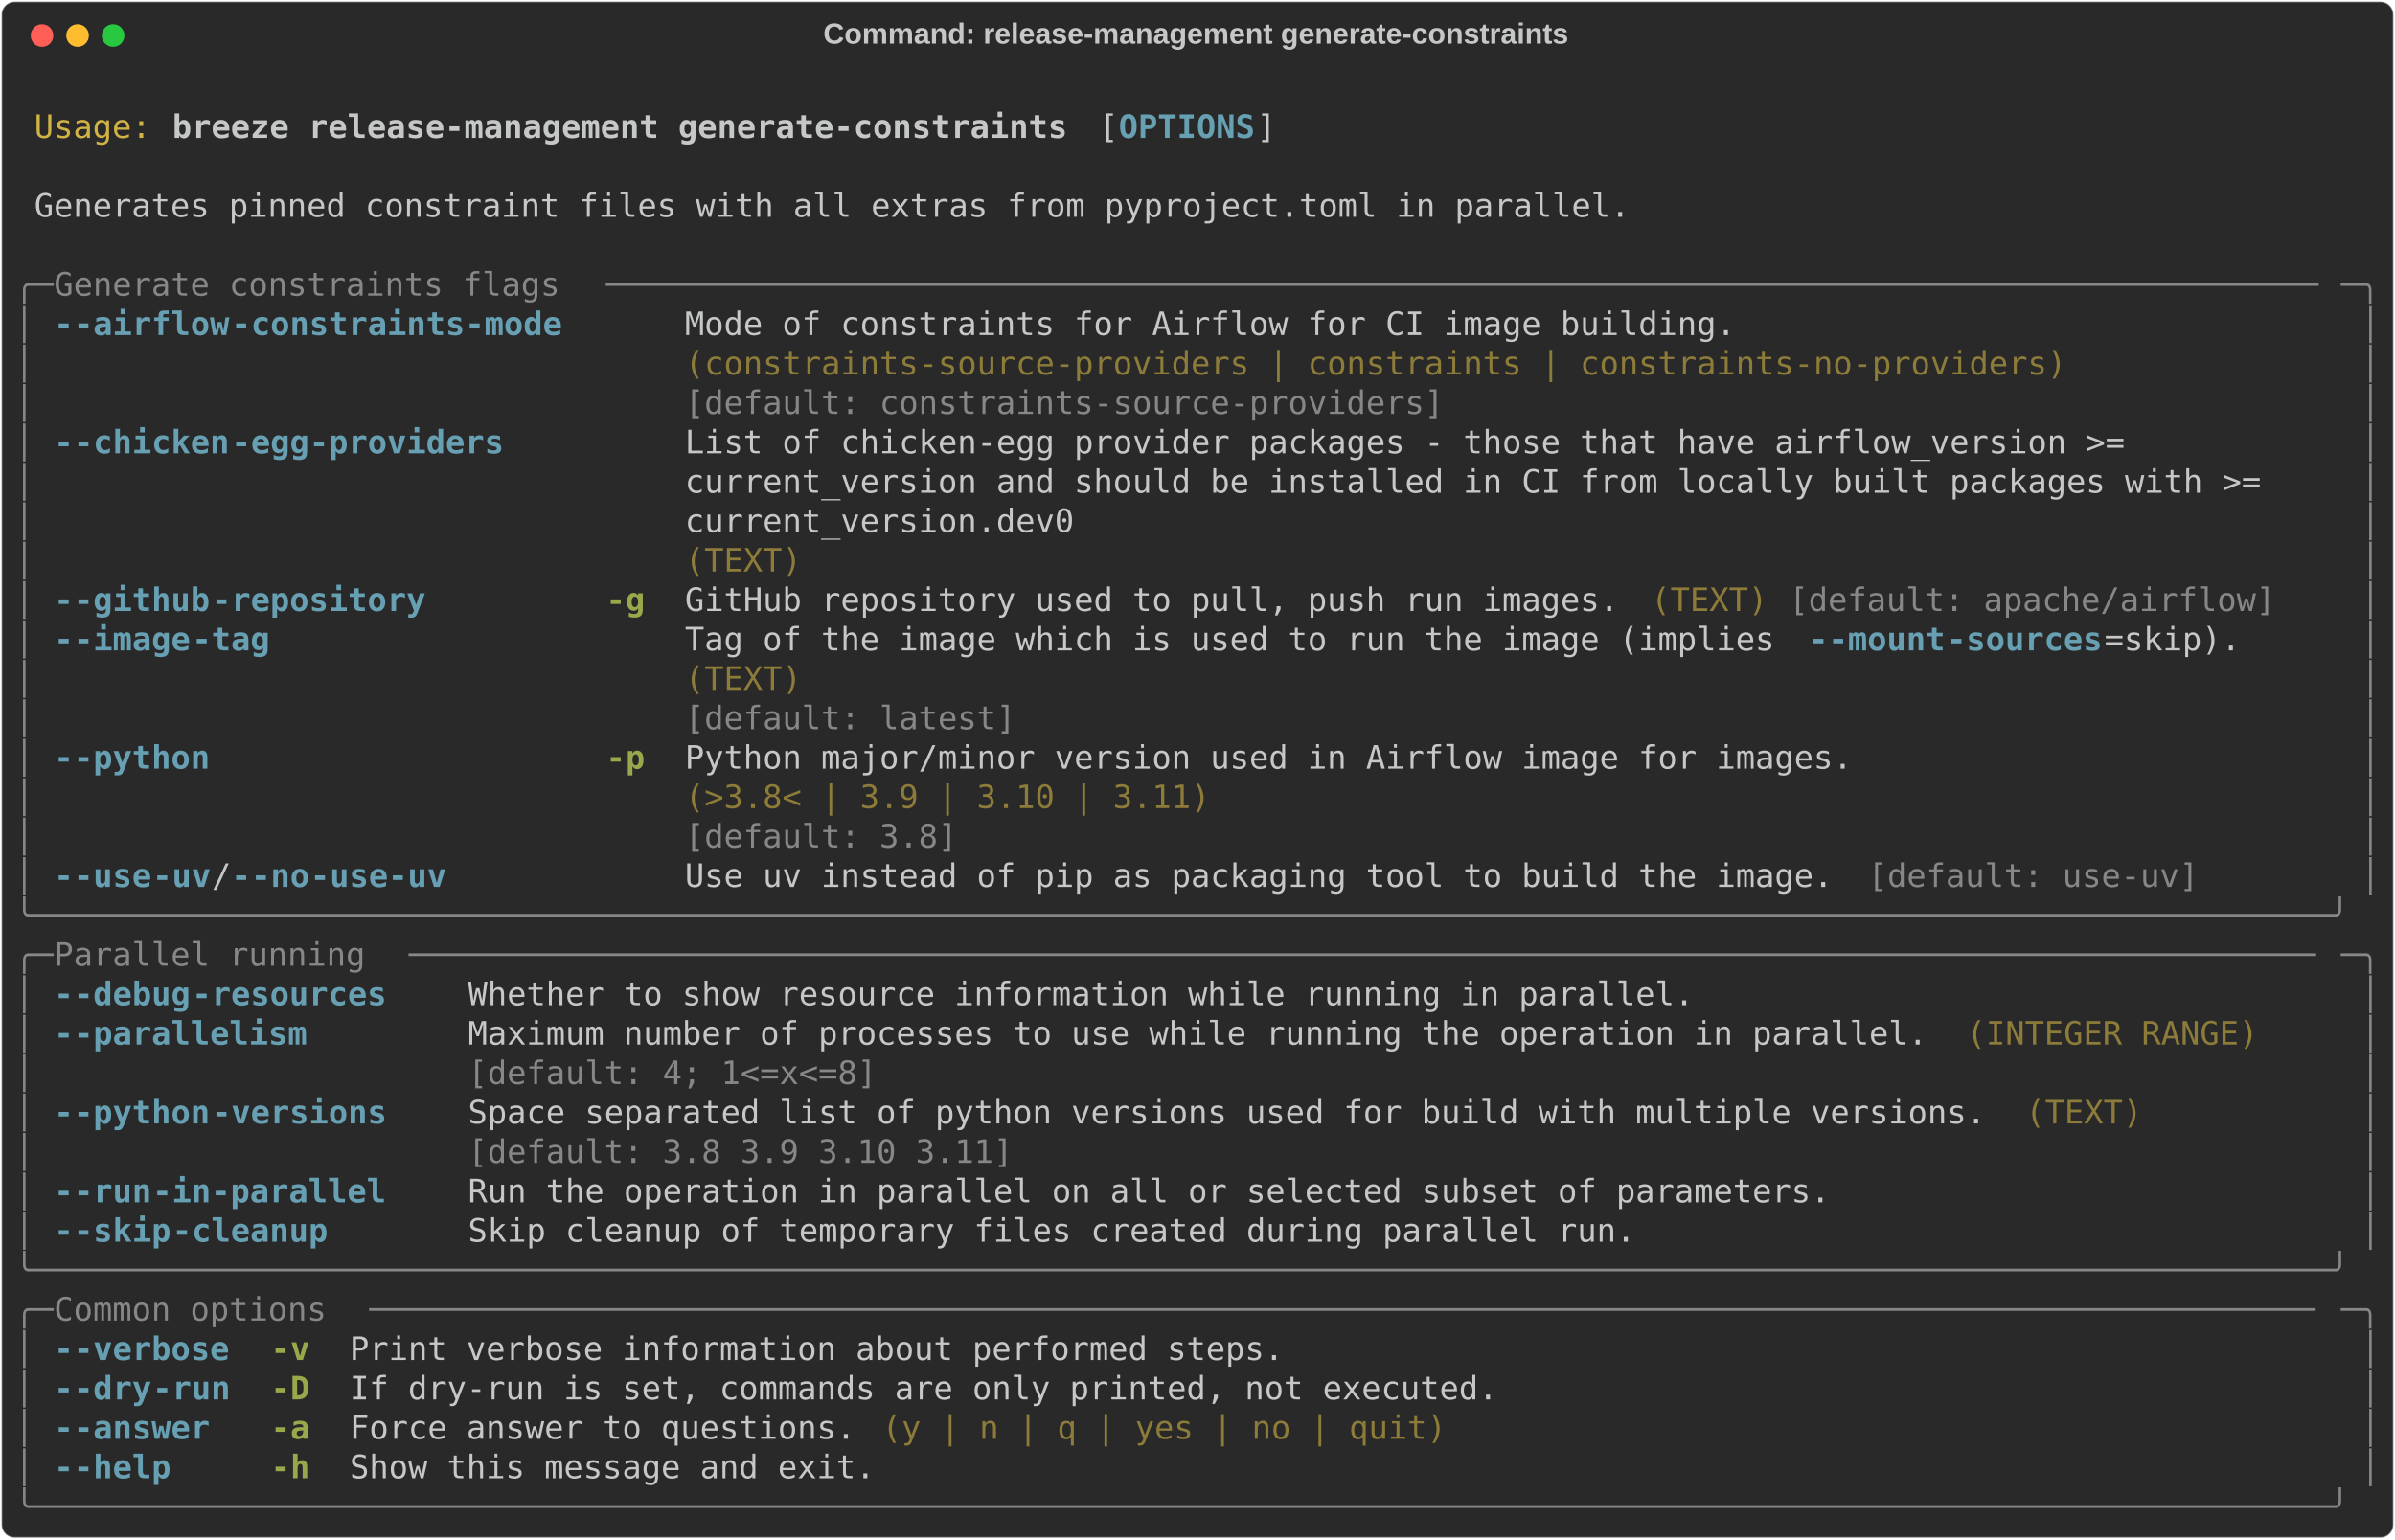
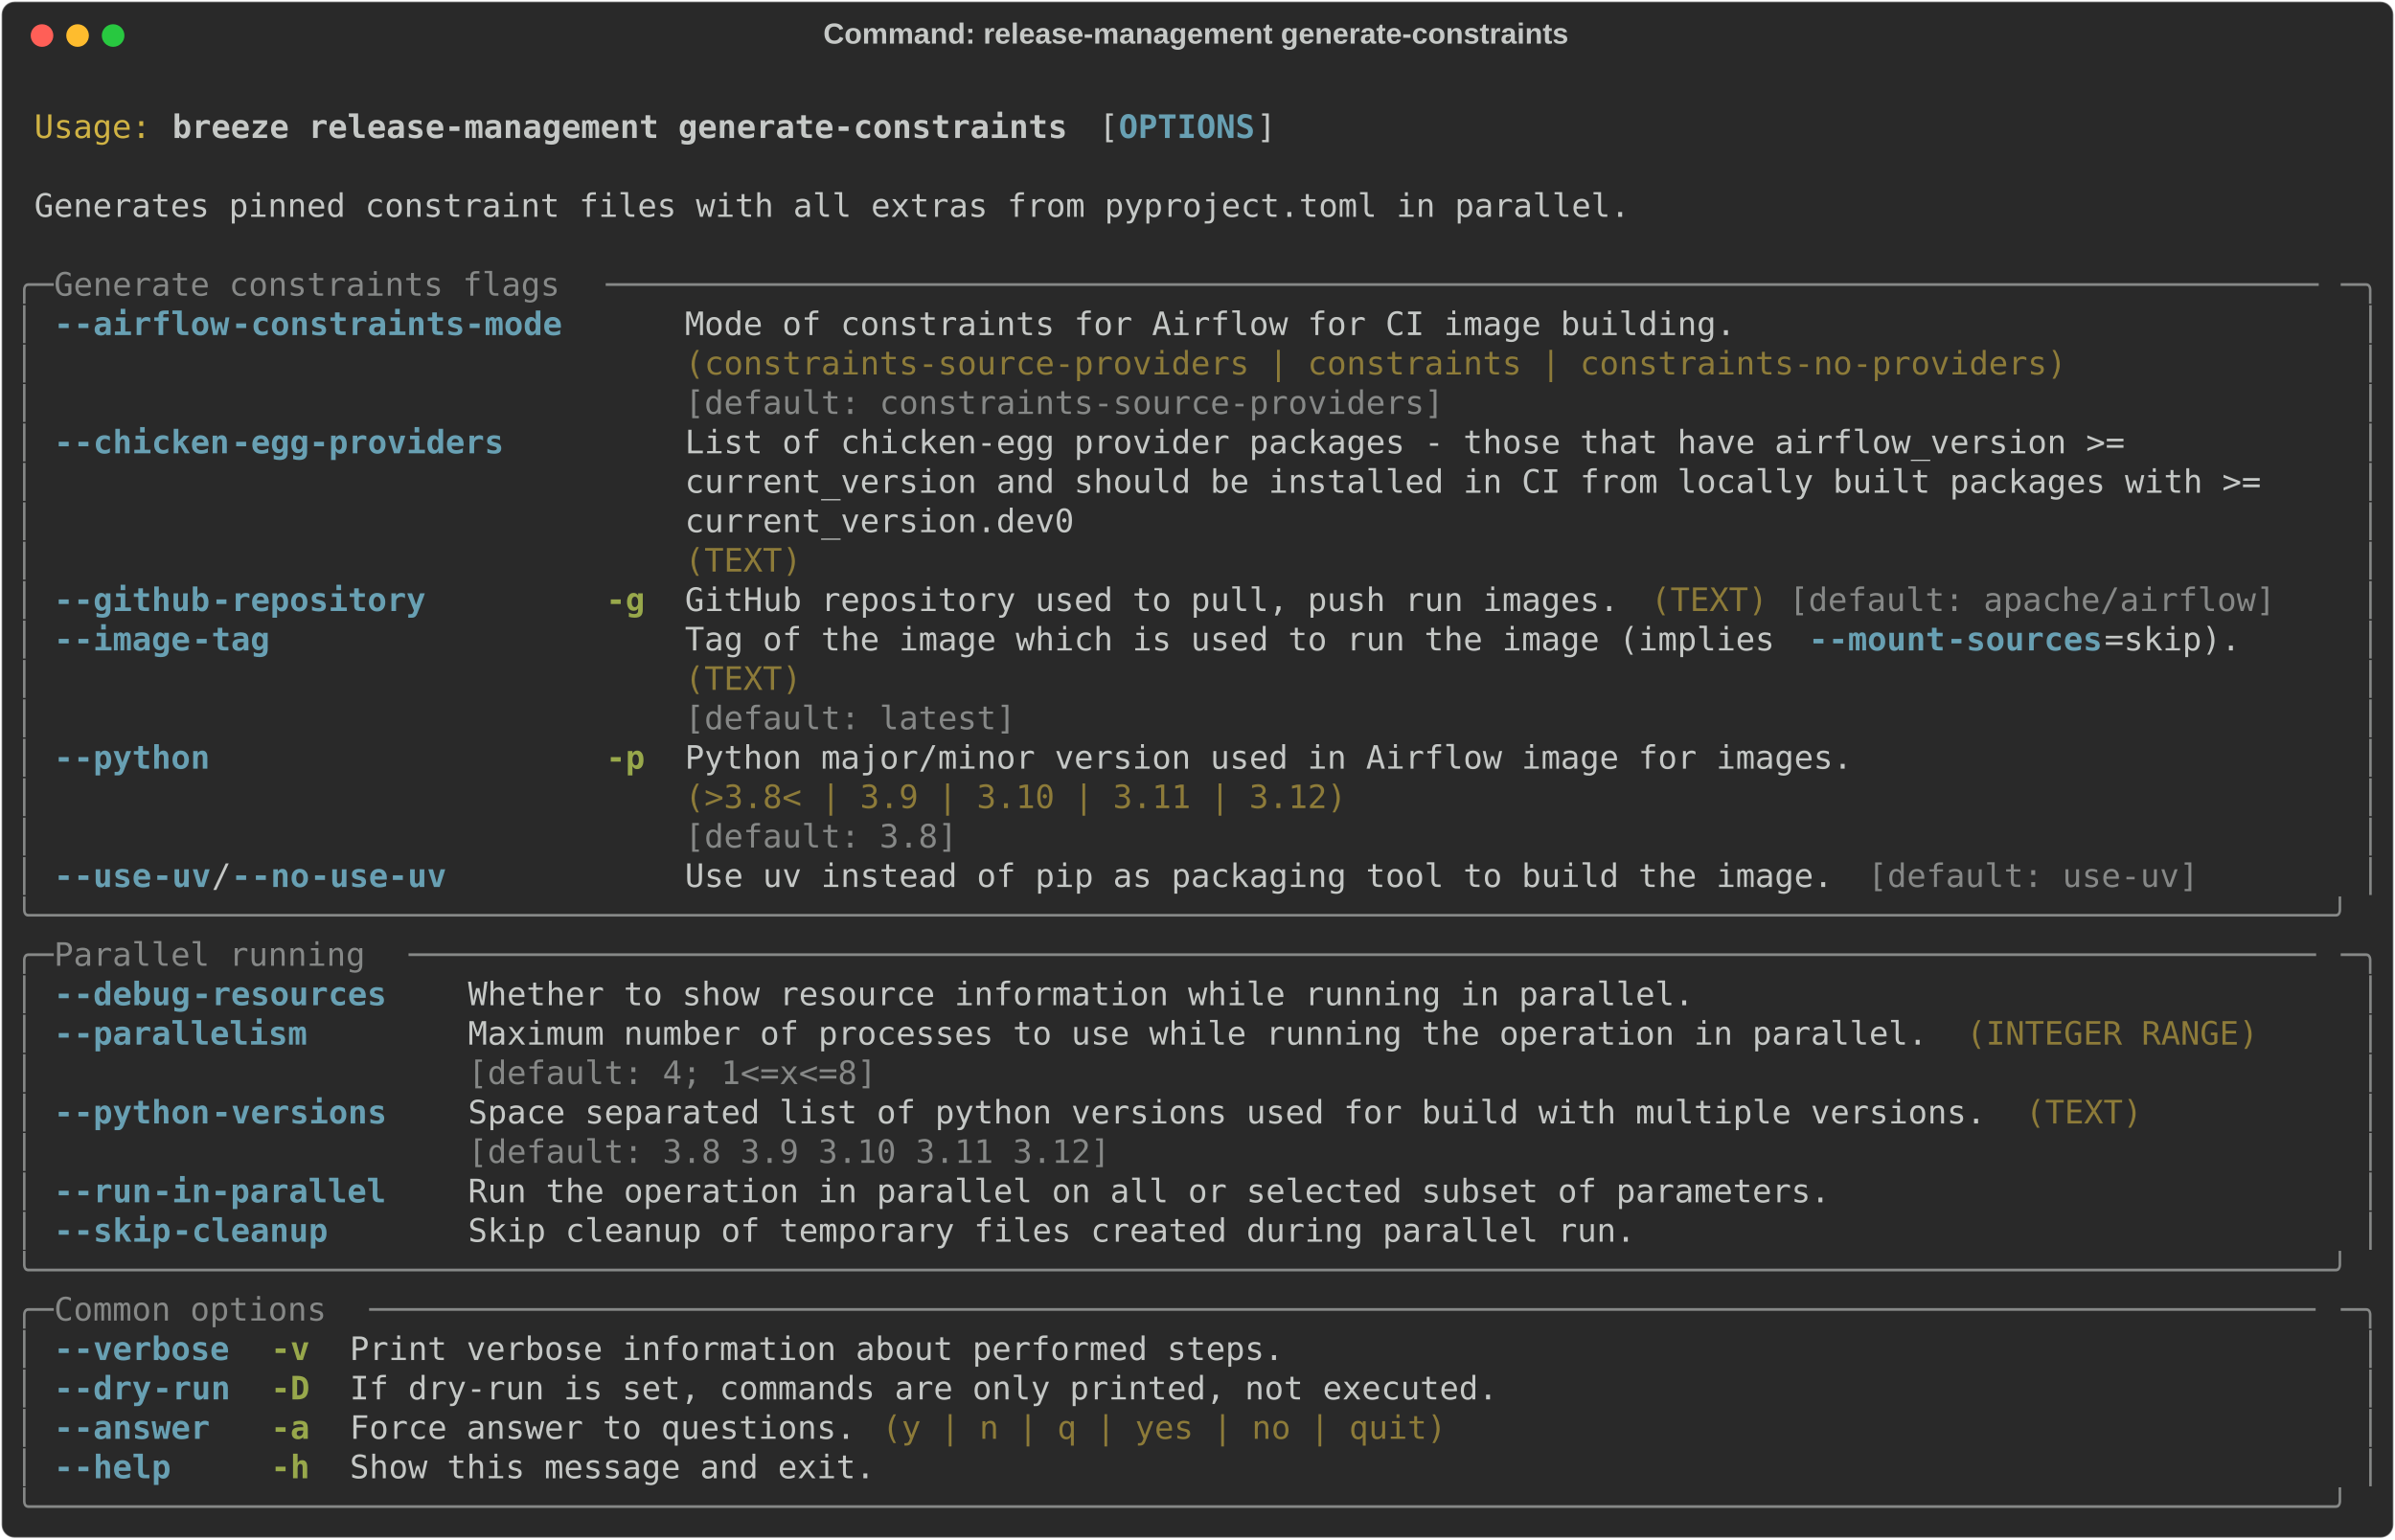
<svg xmlns="http://www.w3.org/2000/svg" class="rich-terminal" viewBox="0 0 1482 952.8">
  <style>

    @font-face {
        font-family: "Fira Code";
        src: local("FiraCode-Regular"),
                url("https://cdnjs.cloudflare.com/ajax/libs/firacode/6.2.0/woff2/FiraCode-Regular.woff2") format("woff2"),
                url("https://cdnjs.cloudflare.com/ajax/libs/firacode/6.2.0/woff/FiraCode-Regular.woff") format("woff");
        font-style: normal;
        font-weight: 400;
    }
    @font-face {
        font-family: "Fira Code";
        src: local("FiraCode-Bold"),
                url("https://cdnjs.cloudflare.com/ajax/libs/firacode/6.2.0/woff2/FiraCode-Bold.woff2") format("woff2"),
                url("https://cdnjs.cloudflare.com/ajax/libs/firacode/6.2.0/woff/FiraCode-Bold.woff") format("woff");
        font-style: bold;
        font-weight: 700;
    }

    .breeze-release-management-generate-constraints-matrix {
        font-family: Fira Code, monospace;
        font-size: 20px;
        line-height: 24.4px;
        font-variant-east-asian: full-width;
    }

    .breeze-release-management-generate-constraints-title {
        font-size: 18px;
        font-weight: bold;
        font-family: arial;
    }

    .breeze-release-management-generate-constraints-r1 { fill: #c5c8c6 }
.breeze-release-management-generate-constraints-r2 { fill: #d0b344 }
.breeze-release-management-generate-constraints-r3 { fill: #c5c8c6;font-weight: bold }
.breeze-release-management-generate-constraints-r4 { fill: #68a0b3;font-weight: bold }
.breeze-release-management-generate-constraints-r5 { fill: #868887 }
.breeze-release-management-generate-constraints-r6 { fill: #8d7b39 }
.breeze-release-management-generate-constraints-r7 { fill: #98a84b;font-weight: bold }
    </style>
  <defs>
    <clipPath id="breeze-release-management-generate-constraints-clip-terminal">
      <rect x="0" y="0" width="1463.0" height="901.8" />
    </clipPath>
    <clipPath id="breeze-release-management-generate-constraints-line-0">
      <rect x="0" y="1.5" width="1464" height="24.65" />
    </clipPath>
    <clipPath id="breeze-release-management-generate-constraints-line-1">
      <rect x="0" y="25.9" width="1464" height="24.65" />
    </clipPath>
    <clipPath id="breeze-release-management-generate-constraints-line-2">
      <rect x="0" y="50.3" width="1464" height="24.65" />
    </clipPath>
    <clipPath id="breeze-release-management-generate-constraints-line-3">
      <rect x="0" y="74.7" width="1464" height="24.65" />
    </clipPath>
    <clipPath id="breeze-release-management-generate-constraints-line-4">
      <rect x="0" y="99.1" width="1464" height="24.65" />
    </clipPath>
    <clipPath id="breeze-release-management-generate-constraints-line-5">
      <rect x="0" y="123.5" width="1464" height="24.65" />
    </clipPath>
    <clipPath id="breeze-release-management-generate-constraints-line-6">
      <rect x="0" y="147.9" width="1464" height="24.65" />
    </clipPath>
    <clipPath id="breeze-release-management-generate-constraints-line-7">
      <rect x="0" y="172.3" width="1464" height="24.65" />
    </clipPath>
    <clipPath id="breeze-release-management-generate-constraints-line-8">
      <rect x="0" y="196.7" width="1464" height="24.65" />
    </clipPath>
    <clipPath id="breeze-release-management-generate-constraints-line-9">
      <rect x="0" y="221.1" width="1464" height="24.65" />
    </clipPath>
    <clipPath id="breeze-release-management-generate-constraints-line-10">
      <rect x="0" y="245.5" width="1464" height="24.65" />
    </clipPath>
    <clipPath id="breeze-release-management-generate-constraints-line-11">
      <rect x="0" y="269.9" width="1464" height="24.65" />
    </clipPath>
    <clipPath id="breeze-release-management-generate-constraints-line-12">
      <rect x="0" y="294.3" width="1464" height="24.65" />
    </clipPath>
    <clipPath id="breeze-release-management-generate-constraints-line-13">
      <rect x="0" y="318.7" width="1464" height="24.65" />
    </clipPath>
    <clipPath id="breeze-release-management-generate-constraints-line-14">
      <rect x="0" y="343.1" width="1464" height="24.65" />
    </clipPath>
    <clipPath id="breeze-release-management-generate-constraints-line-15">
      <rect x="0" y="367.5" width="1464" height="24.65" />
    </clipPath>
    <clipPath id="breeze-release-management-generate-constraints-line-16">
      <rect x="0" y="391.9" width="1464" height="24.65" />
    </clipPath>
    <clipPath id="breeze-release-management-generate-constraints-line-17">
      <rect x="0" y="416.3" width="1464" height="24.65" />
    </clipPath>
    <clipPath id="breeze-release-management-generate-constraints-line-18">
      <rect x="0" y="440.7" width="1464" height="24.65" />
    </clipPath>
    <clipPath id="breeze-release-management-generate-constraints-line-19">
      <rect x="0" y="465.1" width="1464" height="24.65" />
    </clipPath>
    <clipPath id="breeze-release-management-generate-constraints-line-20">
      <rect x="0" y="489.5" width="1464" height="24.65" />
    </clipPath>
    <clipPath id="breeze-release-management-generate-constraints-line-21">
      <rect x="0" y="513.9" width="1464" height="24.65" />
    </clipPath>
    <clipPath id="breeze-release-management-generate-constraints-line-22">
      <rect x="0" y="538.3" width="1464" height="24.65" />
    </clipPath>
    <clipPath id="breeze-release-management-generate-constraints-line-23">
      <rect x="0" y="562.7" width="1464" height="24.65" />
    </clipPath>
    <clipPath id="breeze-release-management-generate-constraints-line-24">
      <rect x="0" y="587.1" width="1464" height="24.65" />
    </clipPath>
    <clipPath id="breeze-release-management-generate-constraints-line-25">
      <rect x="0" y="611.5" width="1464" height="24.65" />
    </clipPath>
    <clipPath id="breeze-release-management-generate-constraints-line-26">
      <rect x="0" y="635.9" width="1464" height="24.65" />
    </clipPath>
    <clipPath id="breeze-release-management-generate-constraints-line-27">
      <rect x="0" y="660.3" width="1464" height="24.65" />
    </clipPath>
    <clipPath id="breeze-release-management-generate-constraints-line-28">
      <rect x="0" y="684.7" width="1464" height="24.65" />
    </clipPath>
    <clipPath id="breeze-release-management-generate-constraints-line-29">
      <rect x="0" y="709.1" width="1464" height="24.65" />
    </clipPath>
    <clipPath id="breeze-release-management-generate-constraints-line-30">
      <rect x="0" y="733.5" width="1464" height="24.65" />
    </clipPath>
    <clipPath id="breeze-release-management-generate-constraints-line-31">
      <rect x="0" y="757.9" width="1464" height="24.65" />
    </clipPath>
    <clipPath id="breeze-release-management-generate-constraints-line-32">
      <rect x="0" y="782.3" width="1464" height="24.65" />
    </clipPath>
    <clipPath id="breeze-release-management-generate-constraints-line-33">
      <rect x="0" y="806.7" width="1464" height="24.65" />
    </clipPath>
    <clipPath id="breeze-release-management-generate-constraints-line-34">
      <rect x="0" y="831.1" width="1464" height="24.65" />
    </clipPath>
    <clipPath id="breeze-release-management-generate-constraints-line-35">
      <rect x="0" y="855.5" width="1464" height="24.65" />
    </clipPath>
  </defs>
  <rect fill="#292929" stroke="rgba(255,255,255,0.35)" stroke-width="1" x="1" y="1" width="1480" height="950.8" rx="8" />
  <text class="breeze-release-management-generate-constraints-title" fill="#c5c8c6" text-anchor="middle" x="740" y="27">Command: release-management generate-constraints</text>
  <g transform="translate(26,22)">
    <circle cx="0" cy="0" r="7" fill="#ff5f57" />
    <circle cx="22" cy="0" r="7" fill="#febc2e" />
    <circle cx="44" cy="0" r="7" fill="#28c840" />
  </g>
  <g transform="translate(9, 41)" clip-path="url(#breeze-release-management-generate-constraints-clip-terminal)">
    <g class="breeze-release-management-generate-constraints-matrix">
      <text class="breeze-release-management-generate-constraints-r1" x="1464" y="20" textLength="12.2" clip-path="url(#breeze-release-management-generate-constraints-line-0)">
</text>
      <text class="breeze-release-management-generate-constraints-r2" x="12.2" y="44.4" textLength="73.2" clip-path="url(#breeze-release-management-generate-constraints-line-1)">Usage:</text>
      <text class="breeze-release-management-generate-constraints-r3" x="97.6" y="44.4" textLength="561.2" clip-path="url(#breeze-release-management-generate-constraints-line-1)">breeze release-management generate-constraints</text>
      <text class="breeze-release-management-generate-constraints-r1" x="671" y="44.4" textLength="12.2" clip-path="url(#breeze-release-management-generate-constraints-line-1)">[</text>
      <text class="breeze-release-management-generate-constraints-r4" x="683.2" y="44.4" textLength="85.4" clip-path="url(#breeze-release-management-generate-constraints-line-1)">OPTIONS</text>
      <text class="breeze-release-management-generate-constraints-r1" x="768.6" y="44.4" textLength="12.2" clip-path="url(#breeze-release-management-generate-constraints-line-1)">]</text>
      <text class="breeze-release-management-generate-constraints-r1" x="1464" y="44.4" textLength="12.2" clip-path="url(#breeze-release-management-generate-constraints-line-1)">
</text>
      <text class="breeze-release-management-generate-constraints-r1" x="1464" y="68.8" textLength="12.2" clip-path="url(#breeze-release-management-generate-constraints-line-2)">
</text>
      <text class="breeze-release-management-generate-constraints-r1" x="12.2" y="93.2" textLength="1000.4" clip-path="url(#breeze-release-management-generate-constraints-line-3)">Generates pinned constraint files with all extras from pyproject.toml in parallel.</text>
      <text class="breeze-release-management-generate-constraints-r1" x="1464" y="93.2" textLength="12.2" clip-path="url(#breeze-release-management-generate-constraints-line-3)">
</text>
      <text class="breeze-release-management-generate-constraints-r1" x="1464" y="117.6" textLength="12.2" clip-path="url(#breeze-release-management-generate-constraints-line-4)">
</text>
      <text class="breeze-release-management-generate-constraints-r5" x="0" y="142" textLength="24.4" clip-path="url(#breeze-release-management-generate-constraints-line-5)">╭─</text>
      <text class="breeze-release-management-generate-constraints-r5" x="24.4" y="142" textLength="341.6" clip-path="url(#breeze-release-management-generate-constraints-line-5)"> Generate constraints flags </text>
      <text class="breeze-release-management-generate-constraints-r5" x="366" y="142" textLength="1073.6" clip-path="url(#breeze-release-management-generate-constraints-line-5)">────────────────────────────────────────────────────────────────────────────────────────</text>
      <text class="breeze-release-management-generate-constraints-r5" x="1439.6" y="142" textLength="24.4" clip-path="url(#breeze-release-management-generate-constraints-line-5)">─╮</text>
      <text class="breeze-release-management-generate-constraints-r1" x="1464" y="142" textLength="12.2" clip-path="url(#breeze-release-management-generate-constraints-line-5)">
</text>
      <text class="breeze-release-management-generate-constraints-r5" x="0" y="166.4" textLength="12.2" clip-path="url(#breeze-release-management-generate-constraints-line-6)">│</text>
      <text class="breeze-release-management-generate-constraints-r4" x="24.4" y="166.4" textLength="12.2" clip-path="url(#breeze-release-management-generate-constraints-line-6)">-</text>
      <text class="breeze-release-management-generate-constraints-r4" x="36.6" y="166.4" textLength="97.6" clip-path="url(#breeze-release-management-generate-constraints-line-6)">-airflow</text>
      <text class="breeze-release-management-generate-constraints-r4" x="134.2" y="166.4" textLength="207.4" clip-path="url(#breeze-release-management-generate-constraints-line-6)">-constraints-mode</text>
      <text class="breeze-release-management-generate-constraints-r1" x="414.8" y="166.4" textLength="866.2" clip-path="url(#breeze-release-management-generate-constraints-line-6)">Mode of constraints for Airflow for CI image building.                 </text>
      <text class="breeze-release-management-generate-constraints-r5" x="1451.8" y="166.4" textLength="12.2" clip-path="url(#breeze-release-management-generate-constraints-line-6)">│</text>
      <text class="breeze-release-management-generate-constraints-r1" x="1464" y="166.4" textLength="12.2" clip-path="url(#breeze-release-management-generate-constraints-line-6)">
</text>
      <text class="breeze-release-management-generate-constraints-r5" x="0" y="190.8" textLength="12.2" clip-path="url(#breeze-release-management-generate-constraints-line-7)">│</text>
      <text class="breeze-release-management-generate-constraints-r6" x="414.8" y="190.8" textLength="866.2" clip-path="url(#breeze-release-management-generate-constraints-line-7)">(constraints-source-providers | constraints | constraints-no-providers)</text>
      <text class="breeze-release-management-generate-constraints-r5" x="1451.8" y="190.8" textLength="12.2" clip-path="url(#breeze-release-management-generate-constraints-line-7)">│</text>
      <text class="breeze-release-management-generate-constraints-r1" x="1464" y="190.8" textLength="12.2" clip-path="url(#breeze-release-management-generate-constraints-line-7)">
</text>
      <text class="breeze-release-management-generate-constraints-r5" x="0" y="215.2" textLength="12.2" clip-path="url(#breeze-release-management-generate-constraints-line-8)">│</text>
      <text class="breeze-release-management-generate-constraints-r5" x="414.8" y="215.2" textLength="866.2" clip-path="url(#breeze-release-management-generate-constraints-line-8)">[default: constraints-source-providers]                                </text>
      <text class="breeze-release-management-generate-constraints-r5" x="1451.8" y="215.2" textLength="12.2" clip-path="url(#breeze-release-management-generate-constraints-line-8)">│</text>
      <text class="breeze-release-management-generate-constraints-r1" x="1464" y="215.2" textLength="12.2" clip-path="url(#breeze-release-management-generate-constraints-line-8)">
</text>
      <text class="breeze-release-management-generate-constraints-r5" x="0" y="239.6" textLength="12.2" clip-path="url(#breeze-release-management-generate-constraints-line-9)">│</text>
      <text class="breeze-release-management-generate-constraints-r4" x="24.4" y="239.6" textLength="12.2" clip-path="url(#breeze-release-management-generate-constraints-line-9)">-</text>
      <text class="breeze-release-management-generate-constraints-r4" x="36.6" y="239.6" textLength="97.6" clip-path="url(#breeze-release-management-generate-constraints-line-9)">-chicken</text>
      <text class="breeze-release-management-generate-constraints-r4" x="134.2" y="239.6" textLength="170.8" clip-path="url(#breeze-release-management-generate-constraints-line-9)">-egg-providers</text>
      <text class="breeze-release-management-generate-constraints-r1" x="414.8" y="239.6" textLength="1024.8" clip-path="url(#breeze-release-management-generate-constraints-line-9)">List of chicken-egg provider packages - those that have airflow_version &gt;=          </text>
      <text class="breeze-release-management-generate-constraints-r5" x="1451.8" y="239.6" textLength="12.2" clip-path="url(#breeze-release-management-generate-constraints-line-9)">│</text>
      <text class="breeze-release-management-generate-constraints-r1" x="1464" y="239.6" textLength="12.2" clip-path="url(#breeze-release-management-generate-constraints-line-9)">
</text>
      <text class="breeze-release-management-generate-constraints-r5" x="0" y="264" textLength="12.2" clip-path="url(#breeze-release-management-generate-constraints-line-10)">│</text>
      <text class="breeze-release-management-generate-constraints-r1" x="414.8" y="264" textLength="1024.8" clip-path="url(#breeze-release-management-generate-constraints-line-10)">current_version and should be installed in CI from locally built packages with &gt;=   </text>
      <text class="breeze-release-management-generate-constraints-r5" x="1451.8" y="264" textLength="12.2" clip-path="url(#breeze-release-management-generate-constraints-line-10)">│</text>
      <text class="breeze-release-management-generate-constraints-r1" x="1464" y="264" textLength="12.2" clip-path="url(#breeze-release-management-generate-constraints-line-10)">
</text>
      <text class="breeze-release-management-generate-constraints-r5" x="0" y="288.4" textLength="12.2" clip-path="url(#breeze-release-management-generate-constraints-line-11)">│</text>
      <text class="breeze-release-management-generate-constraints-r1" x="414.8" y="288.4" textLength="1024.8" clip-path="url(#breeze-release-management-generate-constraints-line-11)">current_version.dev0                                                                </text>
      <text class="breeze-release-management-generate-constraints-r5" x="1451.8" y="288.4" textLength="12.2" clip-path="url(#breeze-release-management-generate-constraints-line-11)">│</text>
      <text class="breeze-release-management-generate-constraints-r1" x="1464" y="288.4" textLength="12.2" clip-path="url(#breeze-release-management-generate-constraints-line-11)">
</text>
      <text class="breeze-release-management-generate-constraints-r5" x="0" y="312.8" textLength="12.2" clip-path="url(#breeze-release-management-generate-constraints-line-12)">│</text>
      <text class="breeze-release-management-generate-constraints-r6" x="414.8" y="312.8" textLength="1024.8" clip-path="url(#breeze-release-management-generate-constraints-line-12)">(TEXT)                                                                              </text>
      <text class="breeze-release-management-generate-constraints-r5" x="1451.8" y="312.8" textLength="12.2" clip-path="url(#breeze-release-management-generate-constraints-line-12)">│</text>
      <text class="breeze-release-management-generate-constraints-r1" x="1464" y="312.8" textLength="12.2" clip-path="url(#breeze-release-management-generate-constraints-line-12)">
</text>
      <text class="breeze-release-management-generate-constraints-r5" x="0" y="337.2" textLength="12.2" clip-path="url(#breeze-release-management-generate-constraints-line-13)">│</text>
      <text class="breeze-release-management-generate-constraints-r4" x="24.4" y="337.2" textLength="12.2" clip-path="url(#breeze-release-management-generate-constraints-line-13)">-</text>
      <text class="breeze-release-management-generate-constraints-r4" x="36.6" y="337.2" textLength="85.4" clip-path="url(#breeze-release-management-generate-constraints-line-13)">-github</text>
      <text class="breeze-release-management-generate-constraints-r4" x="122" y="337.2" textLength="134.2" clip-path="url(#breeze-release-management-generate-constraints-line-13)">-repository</text>
      <text class="breeze-release-management-generate-constraints-r7" x="366" y="337.2" textLength="24.4" clip-path="url(#breeze-release-management-generate-constraints-line-13)">-g</text>
      <text class="breeze-release-management-generate-constraints-r1" x="414.8" y="337.2" textLength="585.6" clip-path="url(#breeze-release-management-generate-constraints-line-13)">GitHub repository used to pull, push run images.</text>
      <text class="breeze-release-management-generate-constraints-r6" x="1012.6" y="337.2" textLength="73.2" clip-path="url(#breeze-release-management-generate-constraints-line-13)">(TEXT)</text>
      <text class="breeze-release-management-generate-constraints-r5" x="1098" y="337.2" textLength="305" clip-path="url(#breeze-release-management-generate-constraints-line-13)">[default: apache/airflow]</text>
      <text class="breeze-release-management-generate-constraints-r5" x="1451.8" y="337.2" textLength="12.2" clip-path="url(#breeze-release-management-generate-constraints-line-13)">│</text>
      <text class="breeze-release-management-generate-constraints-r1" x="1464" y="337.2" textLength="12.2" clip-path="url(#breeze-release-management-generate-constraints-line-13)">
</text>
      <text class="breeze-release-management-generate-constraints-r5" x="0" y="361.6" textLength="12.2" clip-path="url(#breeze-release-management-generate-constraints-line-14)">│</text>
      <text class="breeze-release-management-generate-constraints-r4" x="24.4" y="361.6" textLength="12.2" clip-path="url(#breeze-release-management-generate-constraints-line-14)">-</text>
      <text class="breeze-release-management-generate-constraints-r4" x="36.6" y="361.6" textLength="73.2" clip-path="url(#breeze-release-management-generate-constraints-line-14)">-image</text>
      <text class="breeze-release-management-generate-constraints-r4" x="109.8" y="361.6" textLength="48.8" clip-path="url(#breeze-release-management-generate-constraints-line-14)">-tag</text>
      <text class="breeze-release-management-generate-constraints-r1" x="414.8" y="361.6" textLength="695.4" clip-path="url(#breeze-release-management-generate-constraints-line-14)">Tag of the image which is used to run the image (implies </text>
      <text class="breeze-release-management-generate-constraints-r4" x="1110.2" y="361.6" textLength="12.2" clip-path="url(#breeze-release-management-generate-constraints-line-14)">-</text>
      <text class="breeze-release-management-generate-constraints-r4" x="1122.4" y="361.6" textLength="73.2" clip-path="url(#breeze-release-management-generate-constraints-line-14)">-mount</text>
      <text class="breeze-release-management-generate-constraints-r4" x="1195.6" y="361.6" textLength="97.6" clip-path="url(#breeze-release-management-generate-constraints-line-14)">-sources</text>
      <text class="breeze-release-management-generate-constraints-r1" x="1293.2" y="361.6" textLength="85.4" clip-path="url(#breeze-release-management-generate-constraints-line-14)">=skip).</text>
      <text class="breeze-release-management-generate-constraints-r5" x="1451.8" y="361.6" textLength="12.2" clip-path="url(#breeze-release-management-generate-constraints-line-14)">│</text>
      <text class="breeze-release-management-generate-constraints-r1" x="1464" y="361.6" textLength="12.2" clip-path="url(#breeze-release-management-generate-constraints-line-14)">
</text>
      <text class="breeze-release-management-generate-constraints-r5" x="0" y="386" textLength="12.2" clip-path="url(#breeze-release-management-generate-constraints-line-15)">│</text>
      <text class="breeze-release-management-generate-constraints-r6" x="414.8" y="386" textLength="963.8" clip-path="url(#breeze-release-management-generate-constraints-line-15)">(TEXT)                                                                         </text>
      <text class="breeze-release-management-generate-constraints-r5" x="1451.8" y="386" textLength="12.2" clip-path="url(#breeze-release-management-generate-constraints-line-15)">│</text>
      <text class="breeze-release-management-generate-constraints-r1" x="1464" y="386" textLength="12.2" clip-path="url(#breeze-release-management-generate-constraints-line-15)">
</text>
      <text class="breeze-release-management-generate-constraints-r5" x="0" y="410.4" textLength="12.2" clip-path="url(#breeze-release-management-generate-constraints-line-16)">│</text>
      <text class="breeze-release-management-generate-constraints-r5" x="414.8" y="410.4" textLength="963.8" clip-path="url(#breeze-release-management-generate-constraints-line-16)">[default: latest]                                                              </text>
      <text class="breeze-release-management-generate-constraints-r5" x="1451.8" y="410.4" textLength="12.2" clip-path="url(#breeze-release-management-generate-constraints-line-16)">│</text>
      <text class="breeze-release-management-generate-constraints-r1" x="1464" y="410.4" textLength="12.2" clip-path="url(#breeze-release-management-generate-constraints-line-16)">
</text>
      <text class="breeze-release-management-generate-constraints-r5" x="0" y="434.8" textLength="12.2" clip-path="url(#breeze-release-management-generate-constraints-line-17)">│</text>
      <text class="breeze-release-management-generate-constraints-r4" x="24.4" y="434.8" textLength="12.2" clip-path="url(#breeze-release-management-generate-constraints-line-17)">-</text>
      <text class="breeze-release-management-generate-constraints-r4" x="36.6" y="434.8" textLength="85.4" clip-path="url(#breeze-release-management-generate-constraints-line-17)">-python</text>
      <text class="breeze-release-management-generate-constraints-r7" x="366" y="434.8" textLength="24.4" clip-path="url(#breeze-release-management-generate-constraints-line-17)">-p</text>
      <text class="breeze-release-management-generate-constraints-r1" x="414.8" y="434.8" textLength="732" clip-path="url(#breeze-release-management-generate-constraints-line-17)">Python major/minor version used in Airflow image for images.</text>
      <text class="breeze-release-management-generate-constraints-r5" x="1451.8" y="434.8" textLength="12.2" clip-path="url(#breeze-release-management-generate-constraints-line-17)">│</text>
      <text class="breeze-release-management-generate-constraints-r1" x="1464" y="434.8" textLength="12.2" clip-path="url(#breeze-release-management-generate-constraints-line-17)">
</text>
      <text class="breeze-release-management-generate-constraints-r5" x="0" y="459.2" textLength="12.2" clip-path="url(#breeze-release-management-generate-constraints-line-18)">│</text>
-       <text class="breeze-release-management-generate-constraints-r6" x="414.8" y="459.2" textLength="732" clip-path="url(#breeze-release-management-generate-constraints-line-18)">(&gt;3.8&lt; | 3.9 | 3.10 | 3.11)                                 </text>
+       <text class="breeze-release-management-generate-constraints-r6" x="414.8" y="459.2" textLength="732" clip-path="url(#breeze-release-management-generate-constraints-line-18)">(&gt;3.8&lt; | 3.9 | 3.10 | 3.11 | 3.12)                          </text>
      <text class="breeze-release-management-generate-constraints-r5" x="1451.8" y="459.2" textLength="12.2" clip-path="url(#breeze-release-management-generate-constraints-line-18)">│</text>
      <text class="breeze-release-management-generate-constraints-r1" x="1464" y="459.2" textLength="12.2" clip-path="url(#breeze-release-management-generate-constraints-line-18)">
</text>
      <text class="breeze-release-management-generate-constraints-r5" x="0" y="483.6" textLength="12.2" clip-path="url(#breeze-release-management-generate-constraints-line-19)">│</text>
      <text class="breeze-release-management-generate-constraints-r5" x="414.8" y="483.6" textLength="732" clip-path="url(#breeze-release-management-generate-constraints-line-19)">[default: 3.8]                                              </text>
      <text class="breeze-release-management-generate-constraints-r5" x="1451.8" y="483.6" textLength="12.2" clip-path="url(#breeze-release-management-generate-constraints-line-19)">│</text>
      <text class="breeze-release-management-generate-constraints-r1" x="1464" y="483.6" textLength="12.2" clip-path="url(#breeze-release-management-generate-constraints-line-19)">
</text>
      <text class="breeze-release-management-generate-constraints-r5" x="0" y="508" textLength="12.2" clip-path="url(#breeze-release-management-generate-constraints-line-20)">│</text>
      <text class="breeze-release-management-generate-constraints-r4" x="24.4" y="508" textLength="12.2" clip-path="url(#breeze-release-management-generate-constraints-line-20)">-</text>
      <text class="breeze-release-management-generate-constraints-r4" x="36.6" y="508" textLength="48.8" clip-path="url(#breeze-release-management-generate-constraints-line-20)">-use</text>
      <text class="breeze-release-management-generate-constraints-r4" x="85.4" y="508" textLength="36.6" clip-path="url(#breeze-release-management-generate-constraints-line-20)">-uv</text>
      <text class="breeze-release-management-generate-constraints-r1" x="122" y="508" textLength="12.2" clip-path="url(#breeze-release-management-generate-constraints-line-20)">/</text>
      <text class="breeze-release-management-generate-constraints-r4" x="134.2" y="508" textLength="12.2" clip-path="url(#breeze-release-management-generate-constraints-line-20)">-</text>
      <text class="breeze-release-management-generate-constraints-r4" x="146.4" y="508" textLength="36.6" clip-path="url(#breeze-release-management-generate-constraints-line-20)">-no</text>
      <text class="breeze-release-management-generate-constraints-r4" x="183" y="508" textLength="85.4" clip-path="url(#breeze-release-management-generate-constraints-line-20)">-use-uv</text>
      <text class="breeze-release-management-generate-constraints-r1" x="414.8" y="508" textLength="719.8" clip-path="url(#breeze-release-management-generate-constraints-line-20)">Use uv instead of pip as packaging tool to build the image.</text>
      <text class="breeze-release-management-generate-constraints-r5" x="1146.8" y="508" textLength="207.4" clip-path="url(#breeze-release-management-generate-constraints-line-20)">[default: use-uv]</text>
      <text class="breeze-release-management-generate-constraints-r5" x="1451.8" y="508" textLength="12.2" clip-path="url(#breeze-release-management-generate-constraints-line-20)">│</text>
      <text class="breeze-release-management-generate-constraints-r1" x="1464" y="508" textLength="12.2" clip-path="url(#breeze-release-management-generate-constraints-line-20)">
</text>
      <text class="breeze-release-management-generate-constraints-r5" x="0" y="532.4" textLength="1464" clip-path="url(#breeze-release-management-generate-constraints-line-21)">╰──────────────────────────────────────────────────────────────────────────────────────────────────────────────────────╯</text>
      <text class="breeze-release-management-generate-constraints-r1" x="1464" y="532.4" textLength="12.2" clip-path="url(#breeze-release-management-generate-constraints-line-21)">
</text>
      <text class="breeze-release-management-generate-constraints-r5" x="0" y="556.8" textLength="24.4" clip-path="url(#breeze-release-management-generate-constraints-line-22)">╭─</text>
      <text class="breeze-release-management-generate-constraints-r5" x="24.4" y="556.8" textLength="219.6" clip-path="url(#breeze-release-management-generate-constraints-line-22)"> Parallel running </text>
      <text class="breeze-release-management-generate-constraints-r5" x="244" y="556.8" textLength="1195.6" clip-path="url(#breeze-release-management-generate-constraints-line-22)">──────────────────────────────────────────────────────────────────────────────────────────────────</text>
      <text class="breeze-release-management-generate-constraints-r5" x="1439.6" y="556.8" textLength="24.4" clip-path="url(#breeze-release-management-generate-constraints-line-22)">─╮</text>
      <text class="breeze-release-management-generate-constraints-r1" x="1464" y="556.8" textLength="12.2" clip-path="url(#breeze-release-management-generate-constraints-line-22)">
</text>
      <text class="breeze-release-management-generate-constraints-r5" x="0" y="581.2" textLength="12.2" clip-path="url(#breeze-release-management-generate-constraints-line-23)">│</text>
      <text class="breeze-release-management-generate-constraints-r4" x="24.4" y="581.2" textLength="12.2" clip-path="url(#breeze-release-management-generate-constraints-line-23)">-</text>
      <text class="breeze-release-management-generate-constraints-r4" x="36.6" y="581.2" textLength="73.2" clip-path="url(#breeze-release-management-generate-constraints-line-23)">-debug</text>
      <text class="breeze-release-management-generate-constraints-r4" x="109.8" y="581.2" textLength="122" clip-path="url(#breeze-release-management-generate-constraints-line-23)">-resources</text>
      <text class="breeze-release-management-generate-constraints-r1" x="280.6" y="581.2" textLength="768.6" clip-path="url(#breeze-release-management-generate-constraints-line-23)">Whether to show resource information while running in parallel.</text>
      <text class="breeze-release-management-generate-constraints-r5" x="1451.8" y="581.2" textLength="12.2" clip-path="url(#breeze-release-management-generate-constraints-line-23)">│</text>
      <text class="breeze-release-management-generate-constraints-r1" x="1464" y="581.2" textLength="12.2" clip-path="url(#breeze-release-management-generate-constraints-line-23)">
</text>
      <text class="breeze-release-management-generate-constraints-r5" x="0" y="605.6" textLength="12.2" clip-path="url(#breeze-release-management-generate-constraints-line-24)">│</text>
      <text class="breeze-release-management-generate-constraints-r4" x="24.4" y="605.6" textLength="12.2" clip-path="url(#breeze-release-management-generate-constraints-line-24)">-</text>
      <text class="breeze-release-management-generate-constraints-r4" x="36.6" y="605.6" textLength="146.4" clip-path="url(#breeze-release-management-generate-constraints-line-24)">-parallelism</text>
      <text class="breeze-release-management-generate-constraints-r1" x="280.6" y="605.6" textLength="915" clip-path="url(#breeze-release-management-generate-constraints-line-24)">Maximum number of processes to use while running the operation in parallel.</text>
      <text class="breeze-release-management-generate-constraints-r6" x="1207.8" y="605.6" textLength="183" clip-path="url(#breeze-release-management-generate-constraints-line-24)">(INTEGER RANGE)</text>
      <text class="breeze-release-management-generate-constraints-r5" x="1451.8" y="605.6" textLength="12.2" clip-path="url(#breeze-release-management-generate-constraints-line-24)">│</text>
      <text class="breeze-release-management-generate-constraints-r1" x="1464" y="605.6" textLength="12.2" clip-path="url(#breeze-release-management-generate-constraints-line-24)">
</text>
      <text class="breeze-release-management-generate-constraints-r5" x="0" y="630" textLength="12.2" clip-path="url(#breeze-release-management-generate-constraints-line-25)">│</text>
      <text class="breeze-release-management-generate-constraints-r5" x="280.6" y="630" textLength="915" clip-path="url(#breeze-release-management-generate-constraints-line-25)">[default: 4; 1&lt;=x&lt;=8]                                                      </text>
      <text class="breeze-release-management-generate-constraints-r5" x="1451.8" y="630" textLength="12.2" clip-path="url(#breeze-release-management-generate-constraints-line-25)">│</text>
      <text class="breeze-release-management-generate-constraints-r1" x="1464" y="630" textLength="12.2" clip-path="url(#breeze-release-management-generate-constraints-line-25)">
</text>
      <text class="breeze-release-management-generate-constraints-r5" x="0" y="654.4" textLength="12.2" clip-path="url(#breeze-release-management-generate-constraints-line-26)">│</text>
      <text class="breeze-release-management-generate-constraints-r4" x="24.4" y="654.4" textLength="12.2" clip-path="url(#breeze-release-management-generate-constraints-line-26)">-</text>
      <text class="breeze-release-management-generate-constraints-r4" x="36.6" y="654.4" textLength="85.4" clip-path="url(#breeze-release-management-generate-constraints-line-26)">-python</text>
      <text class="breeze-release-management-generate-constraints-r4" x="122" y="654.4" textLength="109.8" clip-path="url(#breeze-release-management-generate-constraints-line-26)">-versions</text>
      <text class="breeze-release-management-generate-constraints-r1" x="280.6" y="654.4" textLength="951.6" clip-path="url(#breeze-release-management-generate-constraints-line-26)">Space separated list of python versions used for build with multiple versions.</text>
      <text class="breeze-release-management-generate-constraints-r6" x="1244.4" y="654.4" textLength="73.2" clip-path="url(#breeze-release-management-generate-constraints-line-26)">(TEXT)</text>
      <text class="breeze-release-management-generate-constraints-r5" x="1451.8" y="654.4" textLength="12.2" clip-path="url(#breeze-release-management-generate-constraints-line-26)">│</text>
      <text class="breeze-release-management-generate-constraints-r1" x="1464" y="654.4" textLength="12.2" clip-path="url(#breeze-release-management-generate-constraints-line-26)">
</text>
      <text class="breeze-release-management-generate-constraints-r5" x="0" y="678.8" textLength="12.2" clip-path="url(#breeze-release-management-generate-constraints-line-27)">│</text>
-       <text class="breeze-release-management-generate-constraints-r5" x="280.6" y="678.8" textLength="951.6" clip-path="url(#breeze-release-management-generate-constraints-line-27)">[default: 3.8 3.9 3.10 3.11]                                                  </text>
+       <text class="breeze-release-management-generate-constraints-r5" x="280.6" y="678.8" textLength="951.6" clip-path="url(#breeze-release-management-generate-constraints-line-27)">[default: 3.8 3.9 3.10 3.11 3.12]                                             </text>
      <text class="breeze-release-management-generate-constraints-r5" x="1451.8" y="678.8" textLength="12.2" clip-path="url(#breeze-release-management-generate-constraints-line-27)">│</text>
      <text class="breeze-release-management-generate-constraints-r1" x="1464" y="678.8" textLength="12.2" clip-path="url(#breeze-release-management-generate-constraints-line-27)">
</text>
      <text class="breeze-release-management-generate-constraints-r5" x="0" y="703.2" textLength="12.2" clip-path="url(#breeze-release-management-generate-constraints-line-28)">│</text>
      <text class="breeze-release-management-generate-constraints-r4" x="24.4" y="703.2" textLength="12.2" clip-path="url(#breeze-release-management-generate-constraints-line-28)">-</text>
      <text class="breeze-release-management-generate-constraints-r4" x="36.6" y="703.2" textLength="48.8" clip-path="url(#breeze-release-management-generate-constraints-line-28)">-run</text>
      <text class="breeze-release-management-generate-constraints-r4" x="85.4" y="703.2" textLength="146.4" clip-path="url(#breeze-release-management-generate-constraints-line-28)">-in-parallel</text>
      <text class="breeze-release-management-generate-constraints-r1" x="280.6" y="703.2" textLength="854" clip-path="url(#breeze-release-management-generate-constraints-line-28)">Run the operation in parallel on all or selected subset of parameters.</text>
      <text class="breeze-release-management-generate-constraints-r5" x="1451.8" y="703.2" textLength="12.2" clip-path="url(#breeze-release-management-generate-constraints-line-28)">│</text>
      <text class="breeze-release-management-generate-constraints-r1" x="1464" y="703.2" textLength="12.2" clip-path="url(#breeze-release-management-generate-constraints-line-28)">
</text>
      <text class="breeze-release-management-generate-constraints-r5" x="0" y="727.6" textLength="12.2" clip-path="url(#breeze-release-management-generate-constraints-line-29)">│</text>
      <text class="breeze-release-management-generate-constraints-r4" x="24.4" y="727.6" textLength="12.2" clip-path="url(#breeze-release-management-generate-constraints-line-29)">-</text>
      <text class="breeze-release-management-generate-constraints-r4" x="36.6" y="727.6" textLength="61" clip-path="url(#breeze-release-management-generate-constraints-line-29)">-skip</text>
      <text class="breeze-release-management-generate-constraints-r4" x="97.6" y="727.6" textLength="97.6" clip-path="url(#breeze-release-management-generate-constraints-line-29)">-cleanup</text>
      <text class="breeze-release-management-generate-constraints-r1" x="280.6" y="727.6" textLength="732" clip-path="url(#breeze-release-management-generate-constraints-line-29)">Skip cleanup of temporary files created during parallel run.</text>
      <text class="breeze-release-management-generate-constraints-r5" x="1451.8" y="727.6" textLength="12.2" clip-path="url(#breeze-release-management-generate-constraints-line-29)">│</text>
      <text class="breeze-release-management-generate-constraints-r1" x="1464" y="727.6" textLength="12.2" clip-path="url(#breeze-release-management-generate-constraints-line-29)">
</text>
      <text class="breeze-release-management-generate-constraints-r5" x="0" y="752" textLength="1464" clip-path="url(#breeze-release-management-generate-constraints-line-30)">╰──────────────────────────────────────────────────────────────────────────────────────────────────────────────────────╯</text>
      <text class="breeze-release-management-generate-constraints-r1" x="1464" y="752" textLength="12.2" clip-path="url(#breeze-release-management-generate-constraints-line-30)">
</text>
      <text class="breeze-release-management-generate-constraints-r5" x="0" y="776.4" textLength="24.4" clip-path="url(#breeze-release-management-generate-constraints-line-31)">╭─</text>
      <text class="breeze-release-management-generate-constraints-r5" x="24.4" y="776.4" textLength="195.2" clip-path="url(#breeze-release-management-generate-constraints-line-31)"> Common options </text>
      <text class="breeze-release-management-generate-constraints-r5" x="219.6" y="776.4" textLength="1220" clip-path="url(#breeze-release-management-generate-constraints-line-31)">────────────────────────────────────────────────────────────────────────────────────────────────────</text>
      <text class="breeze-release-management-generate-constraints-r5" x="1439.6" y="776.4" textLength="24.4" clip-path="url(#breeze-release-management-generate-constraints-line-31)">─╮</text>
      <text class="breeze-release-management-generate-constraints-r1" x="1464" y="776.4" textLength="12.2" clip-path="url(#breeze-release-management-generate-constraints-line-31)">
</text>
      <text class="breeze-release-management-generate-constraints-r5" x="0" y="800.8" textLength="12.2" clip-path="url(#breeze-release-management-generate-constraints-line-32)">│</text>
      <text class="breeze-release-management-generate-constraints-r4" x="24.4" y="800.8" textLength="12.2" clip-path="url(#breeze-release-management-generate-constraints-line-32)">-</text>
      <text class="breeze-release-management-generate-constraints-r4" x="36.6" y="800.8" textLength="97.6" clip-path="url(#breeze-release-management-generate-constraints-line-32)">-verbose</text>
      <text class="breeze-release-management-generate-constraints-r7" x="158.6" y="800.8" textLength="24.4" clip-path="url(#breeze-release-management-generate-constraints-line-32)">-v</text>
      <text class="breeze-release-management-generate-constraints-r1" x="207.4" y="800.8" textLength="585.6" clip-path="url(#breeze-release-management-generate-constraints-line-32)">Print verbose information about performed steps.</text>
      <text class="breeze-release-management-generate-constraints-r5" x="1451.8" y="800.8" textLength="12.2" clip-path="url(#breeze-release-management-generate-constraints-line-32)">│</text>
      <text class="breeze-release-management-generate-constraints-r1" x="1464" y="800.8" textLength="12.2" clip-path="url(#breeze-release-management-generate-constraints-line-32)">
</text>
      <text class="breeze-release-management-generate-constraints-r5" x="0" y="825.2" textLength="12.2" clip-path="url(#breeze-release-management-generate-constraints-line-33)">│</text>
      <text class="breeze-release-management-generate-constraints-r4" x="24.4" y="825.2" textLength="12.2" clip-path="url(#breeze-release-management-generate-constraints-line-33)">-</text>
      <text class="breeze-release-management-generate-constraints-r4" x="36.6" y="825.2" textLength="48.8" clip-path="url(#breeze-release-management-generate-constraints-line-33)">-dry</text>
      <text class="breeze-release-management-generate-constraints-r4" x="85.4" y="825.2" textLength="48.8" clip-path="url(#breeze-release-management-generate-constraints-line-33)">-run</text>
      <text class="breeze-release-management-generate-constraints-r7" x="158.6" y="825.2" textLength="24.4" clip-path="url(#breeze-release-management-generate-constraints-line-33)">-D</text>
      <text class="breeze-release-management-generate-constraints-r1" x="207.4" y="825.2" textLength="719.8" clip-path="url(#breeze-release-management-generate-constraints-line-33)">If dry-run is set, commands are only printed, not executed.</text>
      <text class="breeze-release-management-generate-constraints-r5" x="1451.8" y="825.2" textLength="12.2" clip-path="url(#breeze-release-management-generate-constraints-line-33)">│</text>
      <text class="breeze-release-management-generate-constraints-r1" x="1464" y="825.2" textLength="12.2" clip-path="url(#breeze-release-management-generate-constraints-line-33)">
</text>
      <text class="breeze-release-management-generate-constraints-r5" x="0" y="849.6" textLength="12.2" clip-path="url(#breeze-release-management-generate-constraints-line-34)">│</text>
      <text class="breeze-release-management-generate-constraints-r4" x="24.4" y="849.6" textLength="12.2" clip-path="url(#breeze-release-management-generate-constraints-line-34)">-</text>
      <text class="breeze-release-management-generate-constraints-r4" x="36.6" y="849.6" textLength="85.4" clip-path="url(#breeze-release-management-generate-constraints-line-34)">-answer</text>
      <text class="breeze-release-management-generate-constraints-r7" x="158.6" y="849.6" textLength="24.4" clip-path="url(#breeze-release-management-generate-constraints-line-34)">-a</text>
      <text class="breeze-release-management-generate-constraints-r1" x="207.4" y="849.6" textLength="317.2" clip-path="url(#breeze-release-management-generate-constraints-line-34)">Force answer to questions.</text>
      <text class="breeze-release-management-generate-constraints-r6" x="536.8" y="849.6" textLength="353.8" clip-path="url(#breeze-release-management-generate-constraints-line-34)">(y | n | q | yes | no | quit)</text>
      <text class="breeze-release-management-generate-constraints-r5" x="1451.8" y="849.6" textLength="12.2" clip-path="url(#breeze-release-management-generate-constraints-line-34)">│</text>
      <text class="breeze-release-management-generate-constraints-r1" x="1464" y="849.6" textLength="12.2" clip-path="url(#breeze-release-management-generate-constraints-line-34)">
</text>
      <text class="breeze-release-management-generate-constraints-r5" x="0" y="874" textLength="12.2" clip-path="url(#breeze-release-management-generate-constraints-line-35)">│</text>
      <text class="breeze-release-management-generate-constraints-r4" x="24.4" y="874" textLength="12.2" clip-path="url(#breeze-release-management-generate-constraints-line-35)">-</text>
      <text class="breeze-release-management-generate-constraints-r4" x="36.6" y="874" textLength="61" clip-path="url(#breeze-release-management-generate-constraints-line-35)">-help</text>
      <text class="breeze-release-management-generate-constraints-r7" x="158.6" y="874" textLength="24.4" clip-path="url(#breeze-release-management-generate-constraints-line-35)">-h</text>
      <text class="breeze-release-management-generate-constraints-r1" x="207.4" y="874" textLength="329.4" clip-path="url(#breeze-release-management-generate-constraints-line-35)">Show this message and exit.</text>
      <text class="breeze-release-management-generate-constraints-r5" x="1451.8" y="874" textLength="12.2" clip-path="url(#breeze-release-management-generate-constraints-line-35)">│</text>
      <text class="breeze-release-management-generate-constraints-r1" x="1464" y="874" textLength="12.2" clip-path="url(#breeze-release-management-generate-constraints-line-35)">
</text>
      <text class="breeze-release-management-generate-constraints-r5" x="0" y="898.4" textLength="1464" clip-path="url(#breeze-release-management-generate-constraints-line-36)">╰──────────────────────────────────────────────────────────────────────────────────────────────────────────────────────╯</text>
      <text class="breeze-release-management-generate-constraints-r1" x="1464" y="898.4" textLength="12.2" clip-path="url(#breeze-release-management-generate-constraints-line-36)">
</text>
    </g>
  </g>
</svg>
